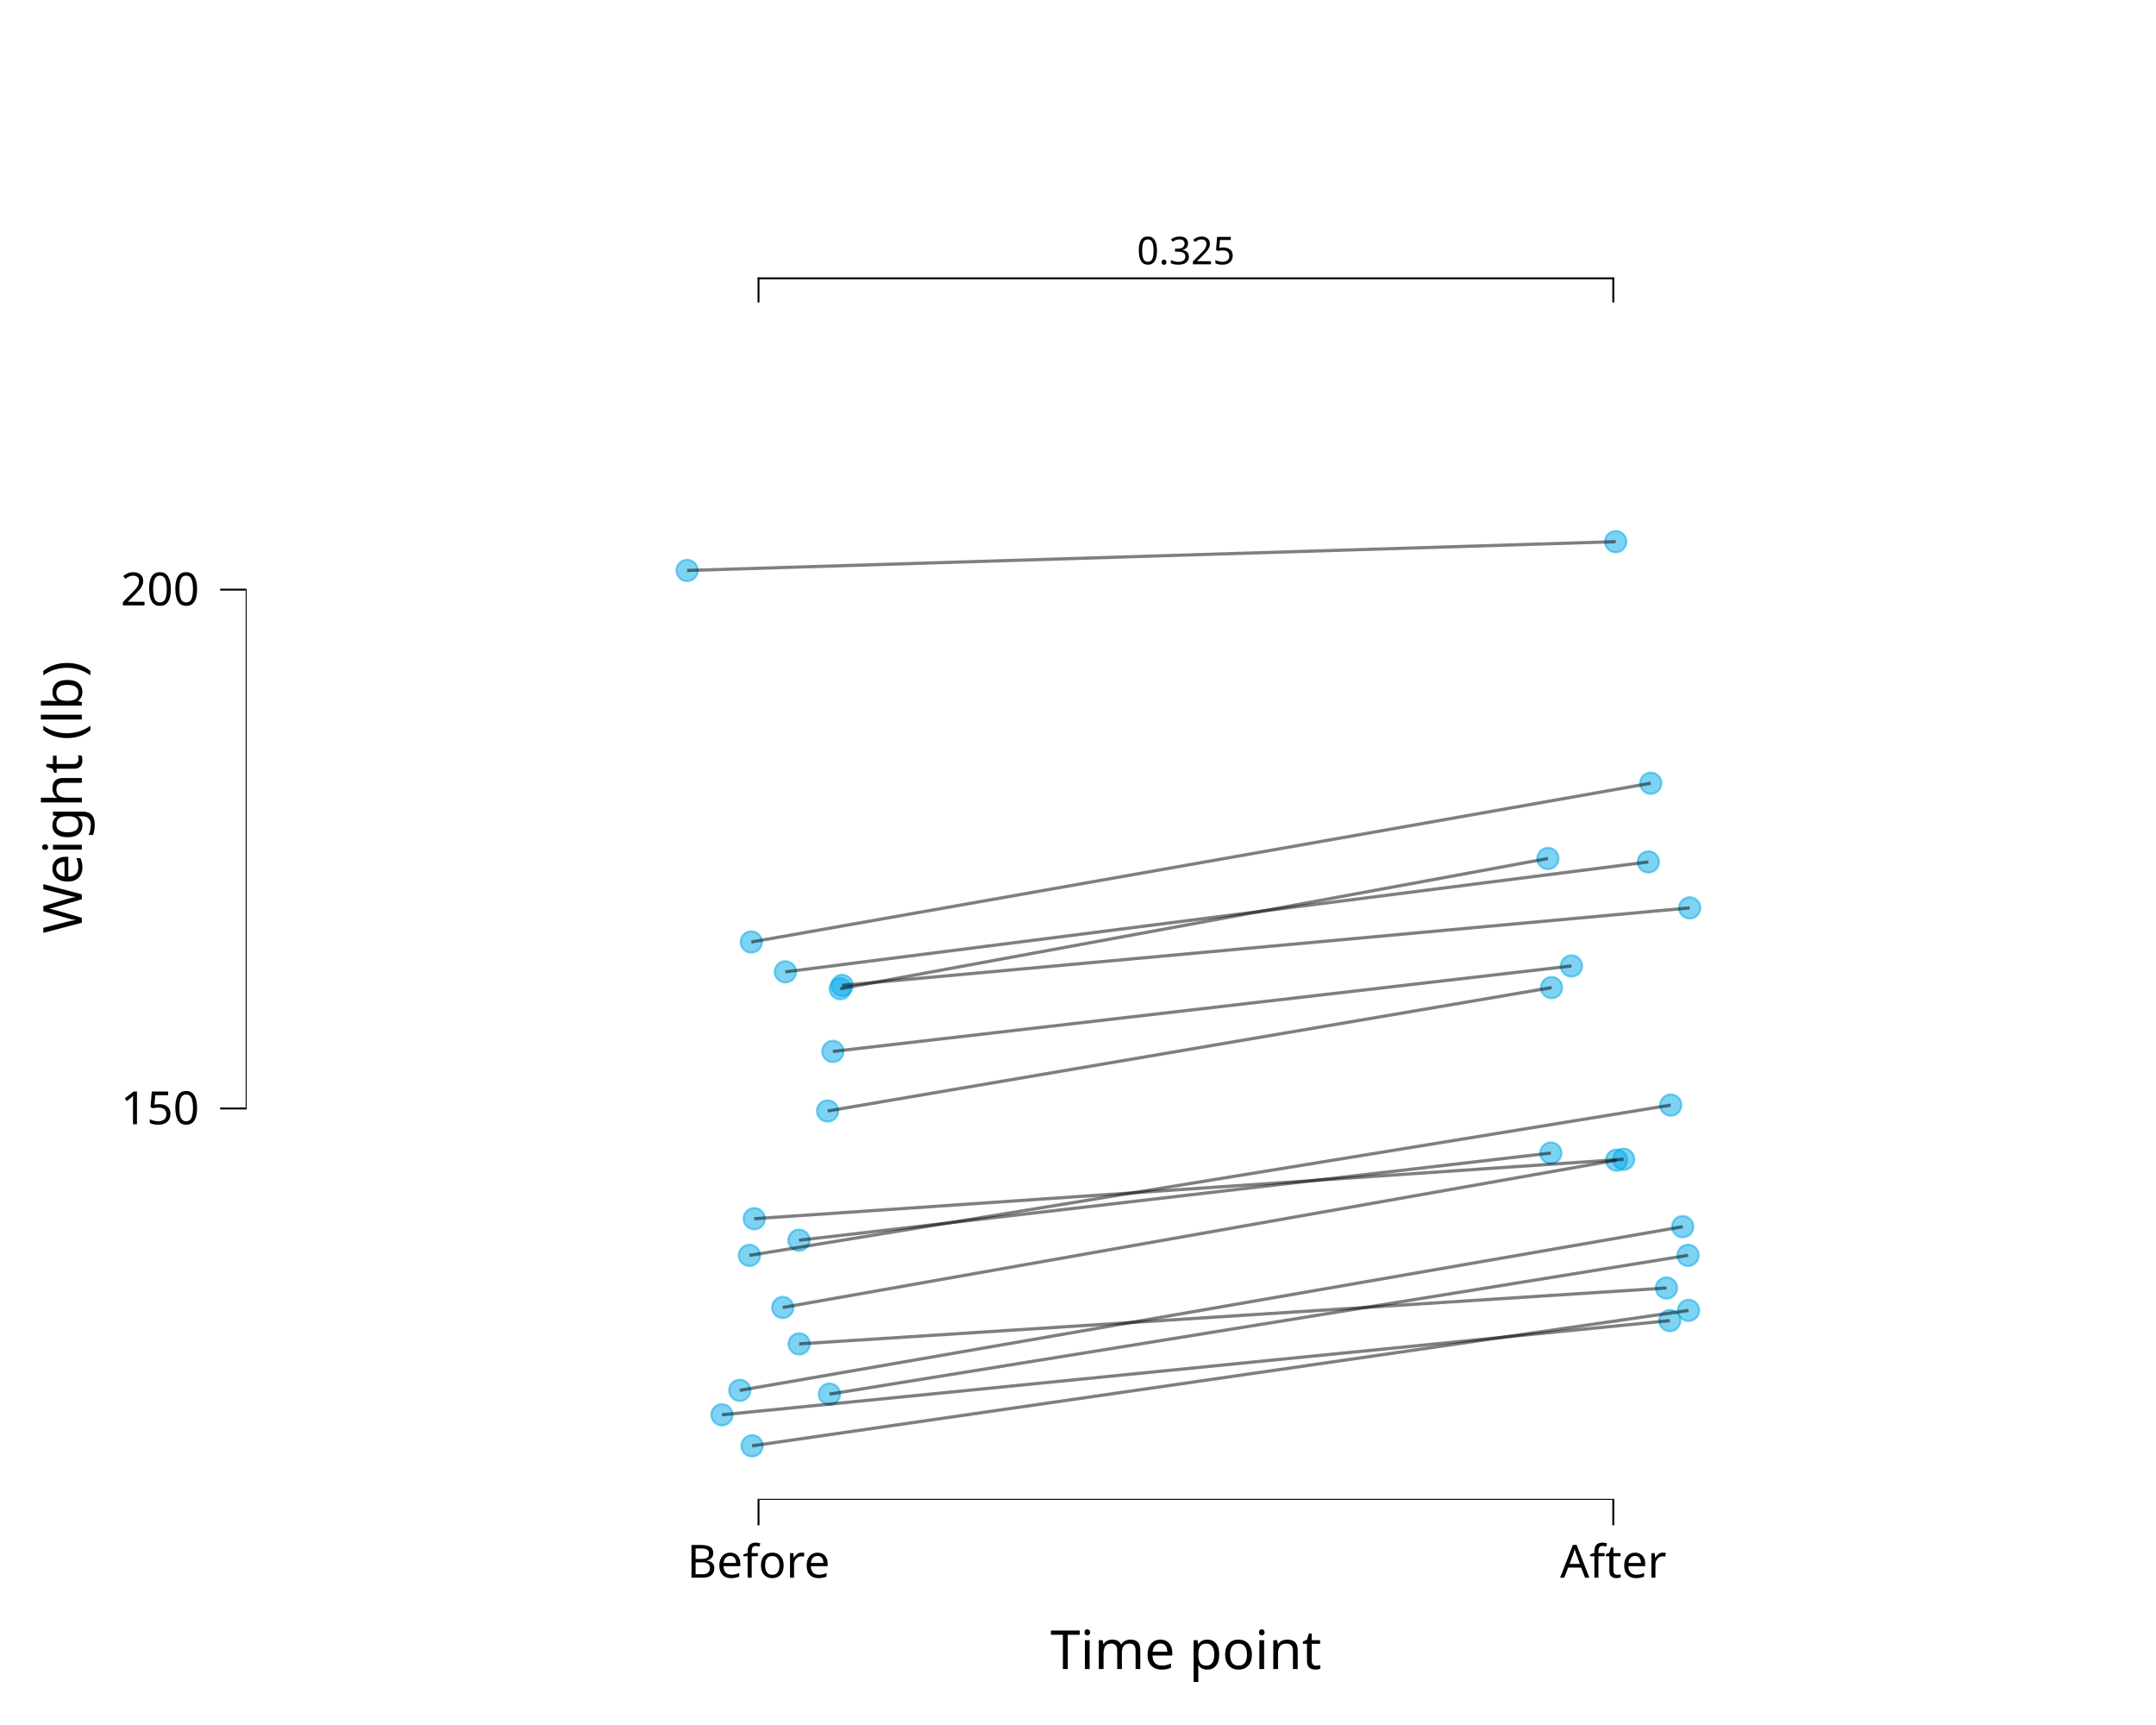
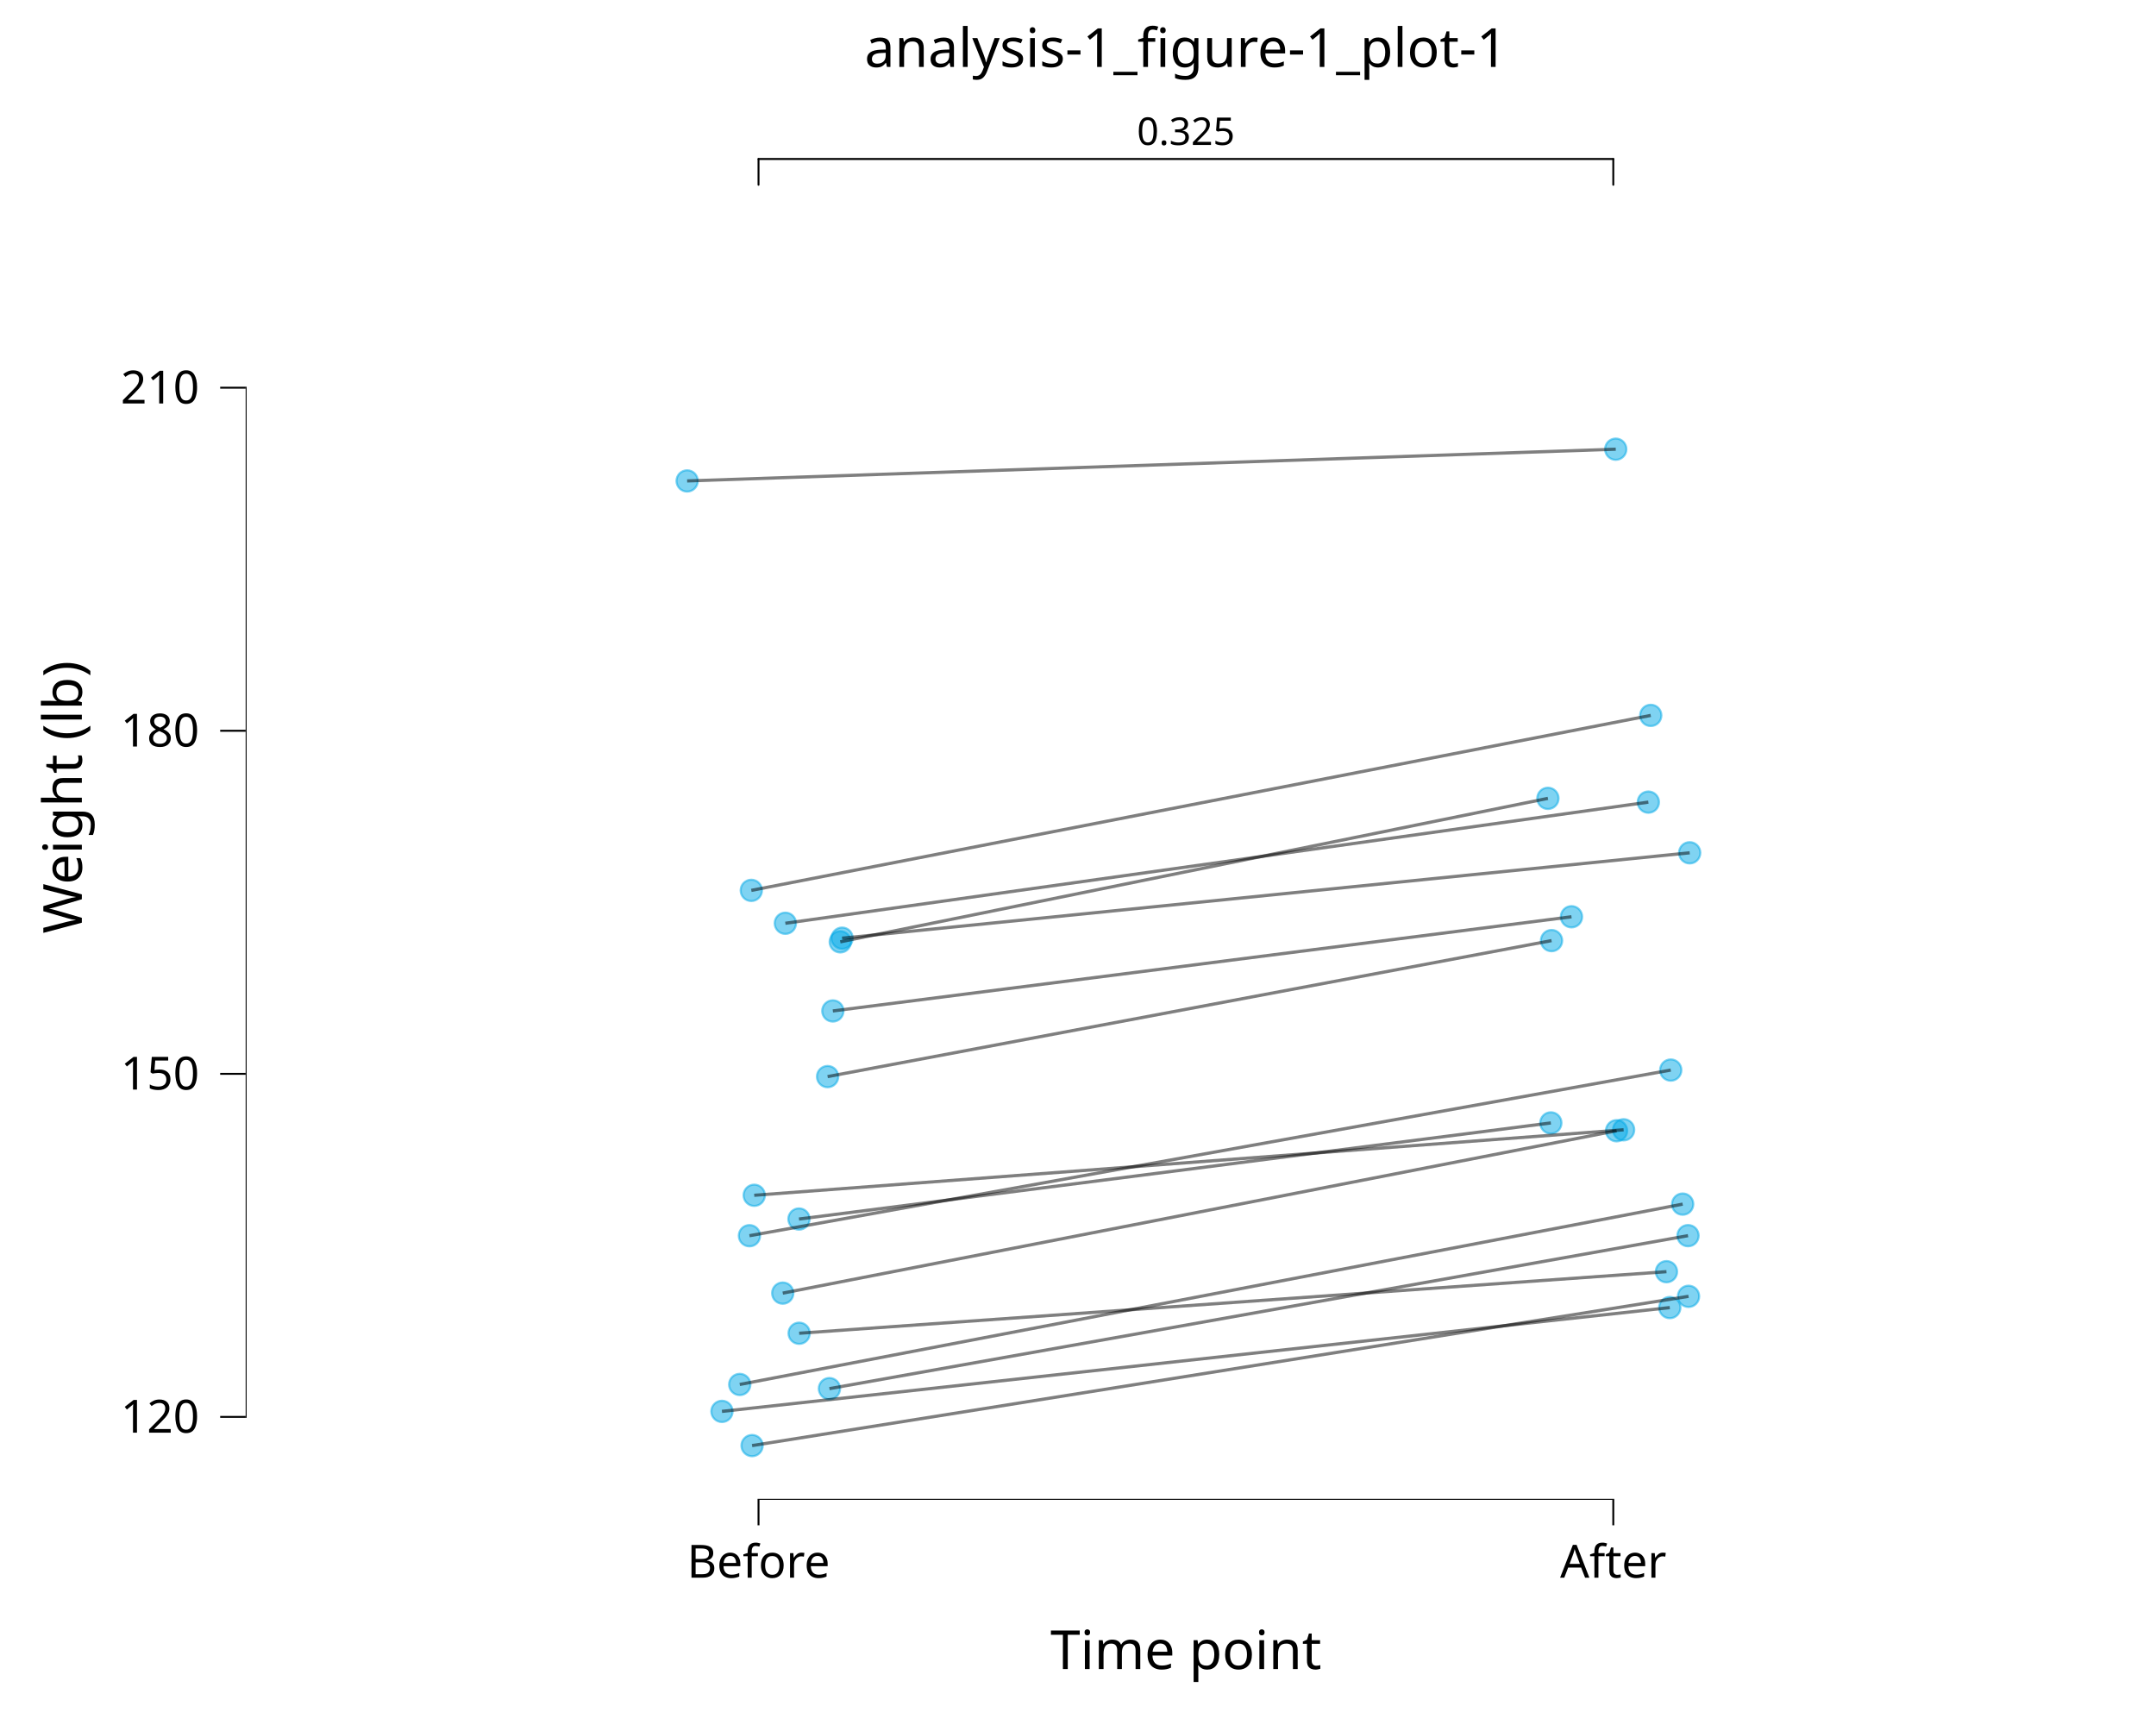
<svg xmlns="http://www.w3.org/2000/svg" class="svglite" data-engine-version="2.0" width="720.00pt" height="576.00pt" viewBox="0 0 720.00 576.00">
  <defs>
    <style type="text/css">
    .svglite line, .svglite polyline, .svglite polygon, .svglite path, .svglite rect, .svglite circle {
      fill: none;
      stroke: #000000;
      stroke-linecap: round;
      stroke-linejoin: round;
      stroke-miterlimit: 10.00;
    }
  </style>
  </defs>
  <rect width="100%" height="100%" style="stroke: none; fill: #FFFFFF;" />
  <defs>
    <clipPath id="cpMC4wMHw3MjAuMDB8MC4wMHw1NzYuMDA=">
      <rect x="0.00" y="0.00" width="720.00" height="576.00" />
    </clipPath>
  </defs>
  <g clip-path="url(#cpMC4wMHw3MjAuMDB8MC4wMHw1NzYuMDA=)">
    <rect x="-0" y="0.00" width="720.00" height="576.00" style="stroke-width: 10.67; stroke: none;" />
  </g>
  <defs>
    <clipPath id="cpODIuMDR8NzEwLjA0fDMxLjU3fDUwMC44MA==">
      <rect x="82.04" y="31.57" width="628.00" height="469.24" />
    </clipPath>
  </defs>
  <g clip-path="url(#cpODIuMDR8NzEwLjA0fDMxLjU3fDUwMC44MA==)">
    <rect x="82.04" y="31.57" width="628.00" height="469.24" style="stroke-width: 10.67; stroke: none;" />
-     <circle cx="276.99" cy="465.52" r="3.56" style="stroke-width: 0.71; stroke: #00A9E6; stroke-opacity: 0.50; fill: #00A9E6; fill-opacity: 0.50;" />
-     <circle cx="563.72" cy="419.17" r="3.56" style="stroke-width: 0.71; stroke: #00A9E6; stroke-opacity: 0.50; fill: #00A9E6; fill-opacity: 0.50;" />
-     <circle cx="241.10" cy="472.42" r="3.56" style="stroke-width: 0.71; stroke: #00A9E6; stroke-opacity: 0.50; fill: #00A9E6; fill-opacity: 0.50;" />
-     <circle cx="557.63" cy="440.97" r="3.56" style="stroke-width: 0.71; stroke: #00A9E6; stroke-opacity: 0.50; fill: #00A9E6; fill-opacity: 0.50;" />
-     <circle cx="261.40" cy="436.58" r="3.56" style="stroke-width: 0.71; stroke: #00A9E6; stroke-opacity: 0.50; fill: #00A9E6; fill-opacity: 0.50;" />
-     <circle cx="539.86" cy="387.38" r="3.56" style="stroke-width: 0.71; stroke: #00A9E6; stroke-opacity: 0.50; fill: #00A9E6; fill-opacity: 0.50;" />
-     <circle cx="266.82" cy="414.13" r="3.56" style="stroke-width: 0.71; stroke: #00A9E6; stroke-opacity: 0.50; fill: #00A9E6; fill-opacity: 0.50;" />
-     <circle cx="517.91" cy="385.01" r="3.56" style="stroke-width: 0.71; stroke: #00A9E6; stroke-opacity: 0.50; fill: #00A9E6; fill-opacity: 0.50;" />
-     <circle cx="262.27" cy="324.51" r="3.56" style="stroke-width: 0.71; stroke: #00A9E6; stroke-opacity: 0.50; fill: #00A9E6; fill-opacity: 0.50;" />
-     <circle cx="550.47" cy="287.81" r="3.56" style="stroke-width: 0.71; stroke: #00A9E6; stroke-opacity: 0.50; fill: #00A9E6; fill-opacity: 0.50;" />
-     <circle cx="250.90" cy="314.55" r="3.56" style="stroke-width: 0.71; stroke: #00A9E6; stroke-opacity: 0.50; fill: #00A9E6; fill-opacity: 0.50;" />
-     <circle cx="551.27" cy="261.53" r="3.56" style="stroke-width: 0.71; stroke: #00A9E6; stroke-opacity: 0.50; fill: #00A9E6; fill-opacity: 0.50;" />
-     <circle cx="278.13" cy="351.09" r="3.56" style="stroke-width: 0.71; stroke: #00A9E6; stroke-opacity: 0.50; fill: #00A9E6; fill-opacity: 0.50;" />
-     <circle cx="524.80" cy="322.55" r="3.56" style="stroke-width: 0.71; stroke: #00A9E6; stroke-opacity: 0.50; fill: #00A9E6; fill-opacity: 0.50;" />
-     <circle cx="251.16" cy="482.78" r="3.56" style="stroke-width: 0.71; stroke: #00A9E6; stroke-opacity: 0.50; fill: #00A9E6; fill-opacity: 0.50;" />
-     <circle cx="563.89" cy="437.56" r="3.56" style="stroke-width: 0.71; stroke: #00A9E6; stroke-opacity: 0.50; fill: #00A9E6; fill-opacity: 0.50;" />
-     <circle cx="280.61" cy="330.14" r="3.56" style="stroke-width: 0.71; stroke: #00A9E6; stroke-opacity: 0.50; fill: #00A9E6; fill-opacity: 0.50;" />
-     <circle cx="516.93" cy="286.66" r="3.56" style="stroke-width: 0.71; stroke: #00A9E6; stroke-opacity: 0.50; fill: #00A9E6; fill-opacity: 0.50;" />
-     <circle cx="251.88" cy="406.94" r="3.56" style="stroke-width: 0.71; stroke: #00A9E6; stroke-opacity: 0.50; fill: #00A9E6; fill-opacity: 0.50;" />
-     <circle cx="542.21" cy="387.09" r="3.56" style="stroke-width: 0.71; stroke: #00A9E6; stroke-opacity: 0.50; fill: #00A9E6; fill-opacity: 0.50;" />
-     <circle cx="276.38" cy="370.97" r="3.56" style="stroke-width: 0.71; stroke: #00A9E6; stroke-opacity: 0.50; fill: #00A9E6; fill-opacity: 0.50;" />
-     <circle cx="518.14" cy="329.77" r="3.56" style="stroke-width: 0.71; stroke: #00A9E6; stroke-opacity: 0.50; fill: #00A9E6; fill-opacity: 0.50;" />
-     <circle cx="281.22" cy="329.03" r="3.56" style="stroke-width: 0.71; stroke: #00A9E6; stroke-opacity: 0.50; fill: #00A9E6; fill-opacity: 0.50;" />
-     <circle cx="564.27" cy="303.16" r="3.56" style="stroke-width: 0.71; stroke: #00A9E6; stroke-opacity: 0.50; fill: #00A9E6; fill-opacity: 0.50;" />
-     <circle cx="229.47" cy="190.49" r="3.56" style="stroke-width: 0.71; stroke: #00A9E6; stroke-opacity: 0.50; fill: #00A9E6; fill-opacity: 0.50;" />
-     <circle cx="539.58" cy="180.87" r="3.56" style="stroke-width: 0.71; stroke: #00A9E6; stroke-opacity: 0.50; fill: #00A9E6; fill-opacity: 0.50;" />
-     <circle cx="247.04" cy="464.26" r="3.56" style="stroke-width: 0.71; stroke: #00A9E6; stroke-opacity: 0.50; fill: #00A9E6; fill-opacity: 0.50;" />
-     <circle cx="561.93" cy="409.61" r="3.56" style="stroke-width: 0.71; stroke: #00A9E6; stroke-opacity: 0.50; fill: #00A9E6; fill-opacity: 0.50;" />
-     <circle cx="250.28" cy="419.19" r="3.56" style="stroke-width: 0.71; stroke: #00A9E6; stroke-opacity: 0.50; fill: #00A9E6; fill-opacity: 0.50;" />
-     <circle cx="557.95" cy="369.00" r="3.56" style="stroke-width: 0.71; stroke: #00A9E6; stroke-opacity: 0.50; fill: #00A9E6; fill-opacity: 0.50;" />
-     <circle cx="266.88" cy="448.74" r="3.56" style="stroke-width: 0.71; stroke: #00A9E6; stroke-opacity: 0.50; fill: #00A9E6; fill-opacity: 0.50;" />
-     <circle cx="556.52" cy="430.08" r="3.56" style="stroke-width: 0.71; stroke: #00A9E6; stroke-opacity: 0.50; fill: #00A9E6; fill-opacity: 0.50;" />
-     <polyline points="276.99,465.52 563.72,419.17 " style="stroke-width: 1.07; stroke: #000000; stroke-opacity: 0.50; stroke-linecap: butt;" />
-     <polyline points="241.10,472.42 557.63,440.97 " style="stroke-width: 1.07; stroke: #000000; stroke-opacity: 0.50; stroke-linecap: butt;" />
-     <polyline points="261.40,436.58 539.86,387.38 " style="stroke-width: 1.07; stroke: #000000; stroke-opacity: 0.50; stroke-linecap: butt;" />
-     <polyline points="266.82,414.13 517.91,385.01 " style="stroke-width: 1.07; stroke: #000000; stroke-opacity: 0.50; stroke-linecap: butt;" />
-     <polyline points="262.27,324.51 550.47,287.81 " style="stroke-width: 1.07; stroke: #000000; stroke-opacity: 0.50; stroke-linecap: butt;" />
-     <polyline points="250.90,314.55 551.27,261.53 " style="stroke-width: 1.07; stroke: #000000; stroke-opacity: 0.50; stroke-linecap: butt;" />
-     <polyline points="278.13,351.09 524.80,322.55 " style="stroke-width: 1.07; stroke: #000000; stroke-opacity: 0.50; stroke-linecap: butt;" />
-     <polyline points="251.16,482.78 563.89,437.56 " style="stroke-width: 1.07; stroke: #000000; stroke-opacity: 0.50; stroke-linecap: butt;" />
-     <polyline points="280.61,330.14 516.93,286.66 " style="stroke-width: 1.07; stroke: #000000; stroke-opacity: 0.50; stroke-linecap: butt;" />
-     <polyline points="251.88,406.94 542.21,387.09 " style="stroke-width: 1.07; stroke: #000000; stroke-opacity: 0.50; stroke-linecap: butt;" />
-     <polyline points="276.38,370.97 518.14,329.77 " style="stroke-width: 1.07; stroke: #000000; stroke-opacity: 0.50; stroke-linecap: butt;" />
-     <polyline points="281.22,329.03 564.27,303.16 " style="stroke-width: 1.07; stroke: #000000; stroke-opacity: 0.50; stroke-linecap: butt;" />
-     <polyline points="229.47,190.49 539.58,180.87 " style="stroke-width: 1.07; stroke: #000000; stroke-opacity: 0.50; stroke-linecap: butt;" />
-     <polyline points="247.04,464.26 561.93,409.61 " style="stroke-width: 1.07; stroke: #000000; stroke-opacity: 0.50; stroke-linecap: butt;" />
-     <polyline points="250.28,419.19 557.95,369.00 " style="stroke-width: 1.07; stroke: #000000; stroke-opacity: 0.50; stroke-linecap: butt;" />
-     <polyline points="266.88,448.74 556.52,430.08 " style="stroke-width: 1.07; stroke: #000000; stroke-opacity: 0.50; stroke-linecap: butt;" />
+     <circle cx="276.99" cy="463.68" r="3.56" style="stroke-width: 0.71; stroke: #00A9E6; stroke-opacity: 0.50; fill: #00A9E6; fill-opacity: 0.50;" />
+     <circle cx="563.72" cy="412.60" r="3.56" style="stroke-width: 0.71; stroke: #00A9E6; stroke-opacity: 0.50; fill: #00A9E6; fill-opacity: 0.50;" />
+     <circle cx="241.10" cy="471.28" r="3.56" style="stroke-width: 0.71; stroke: #00A9E6; stroke-opacity: 0.50; fill: #00A9E6; fill-opacity: 0.50;" />
+     <circle cx="557.63" cy="436.62" r="3.56" style="stroke-width: 0.71; stroke: #00A9E6; stroke-opacity: 0.50; fill: #00A9E6; fill-opacity: 0.50;" />
+     <circle cx="261.40" cy="431.79" r="3.56" style="stroke-width: 0.71; stroke: #00A9E6; stroke-opacity: 0.50; fill: #00A9E6; fill-opacity: 0.50;" />
+     <circle cx="539.86" cy="377.57" r="3.56" style="stroke-width: 0.71; stroke: #00A9E6; stroke-opacity: 0.50; fill: #00A9E6; fill-opacity: 0.50;" />
+     <circle cx="266.82" cy="407.05" r="3.56" style="stroke-width: 0.71; stroke: #00A9E6; stroke-opacity: 0.50; fill: #00A9E6; fill-opacity: 0.50;" />
+     <circle cx="517.91" cy="374.96" r="3.56" style="stroke-width: 0.71; stroke: #00A9E6; stroke-opacity: 0.50; fill: #00A9E6; fill-opacity: 0.50;" />
+     <circle cx="262.27" cy="308.29" r="3.56" style="stroke-width: 0.71; stroke: #00A9E6; stroke-opacity: 0.50; fill: #00A9E6; fill-opacity: 0.50;" />
+     <circle cx="550.47" cy="267.84" r="3.56" style="stroke-width: 0.71; stroke: #00A9E6; stroke-opacity: 0.50; fill: #00A9E6; fill-opacity: 0.50;" />
+     <circle cx="250.90" cy="297.31" r="3.56" style="stroke-width: 0.71; stroke: #00A9E6; stroke-opacity: 0.50; fill: #00A9E6; fill-opacity: 0.50;" />
+     <circle cx="551.27" cy="238.88" r="3.56" style="stroke-width: 0.71; stroke: #00A9E6; stroke-opacity: 0.50; fill: #00A9E6; fill-opacity: 0.50;" />
+     <circle cx="278.13" cy="337.57" r="3.56" style="stroke-width: 0.71; stroke: #00A9E6; stroke-opacity: 0.50; fill: #00A9E6; fill-opacity: 0.50;" />
+     <circle cx="524.80" cy="306.12" r="3.56" style="stroke-width: 0.71; stroke: #00A9E6; stroke-opacity: 0.50; fill: #00A9E6; fill-opacity: 0.50;" />
+     <circle cx="251.16" cy="482.70" r="3.56" style="stroke-width: 0.71; stroke: #00A9E6; stroke-opacity: 0.50; fill: #00A9E6; fill-opacity: 0.50;" />
+     <circle cx="563.89" cy="432.86" r="3.56" style="stroke-width: 0.71; stroke: #00A9E6; stroke-opacity: 0.50; fill: #00A9E6; fill-opacity: 0.50;" />
+     <circle cx="280.61" cy="314.49" r="3.56" style="stroke-width: 0.71; stroke: #00A9E6; stroke-opacity: 0.50; fill: #00A9E6; fill-opacity: 0.50;" />
+     <circle cx="516.93" cy="266.58" r="3.56" style="stroke-width: 0.71; stroke: #00A9E6; stroke-opacity: 0.50; fill: #00A9E6; fill-opacity: 0.50;" />
+     <circle cx="251.88" cy="399.12" r="3.56" style="stroke-width: 0.71; stroke: #00A9E6; stroke-opacity: 0.50; fill: #00A9E6; fill-opacity: 0.50;" />
+     <circle cx="542.21" cy="377.25" r="3.56" style="stroke-width: 0.71; stroke: #00A9E6; stroke-opacity: 0.50; fill: #00A9E6; fill-opacity: 0.50;" />
+     <circle cx="276.38" cy="359.49" r="3.56" style="stroke-width: 0.71; stroke: #00A9E6; stroke-opacity: 0.50; fill: #00A9E6; fill-opacity: 0.50;" />
+     <circle cx="518.14" cy="314.08" r="3.56" style="stroke-width: 0.71; stroke: #00A9E6; stroke-opacity: 0.50; fill: #00A9E6; fill-opacity: 0.50;" />
+     <circle cx="281.22" cy="313.27" r="3.56" style="stroke-width: 0.71; stroke: #00A9E6; stroke-opacity: 0.50; fill: #00A9E6; fill-opacity: 0.50;" />
+     <circle cx="564.27" cy="284.76" r="3.56" style="stroke-width: 0.71; stroke: #00A9E6; stroke-opacity: 0.50; fill: #00A9E6; fill-opacity: 0.50;" />
+     <circle cx="229.47" cy="160.59" r="3.56" style="stroke-width: 0.71; stroke: #00A9E6; stroke-opacity: 0.50; fill: #00A9E6; fill-opacity: 0.50;" />
+     <circle cx="539.58" cy="149.99" r="3.56" style="stroke-width: 0.71; stroke: #00A9E6; stroke-opacity: 0.50; fill: #00A9E6; fill-opacity: 0.50;" />
+     <circle cx="247.04" cy="462.29" r="3.56" style="stroke-width: 0.71; stroke: #00A9E6; stroke-opacity: 0.50; fill: #00A9E6; fill-opacity: 0.50;" />
+     <circle cx="561.93" cy="402.07" r="3.56" style="stroke-width: 0.71; stroke: #00A9E6; stroke-opacity: 0.50; fill: #00A9E6; fill-opacity: 0.50;" />
+     <circle cx="250.28" cy="412.62" r="3.56" style="stroke-width: 0.71; stroke: #00A9E6; stroke-opacity: 0.50; fill: #00A9E6; fill-opacity: 0.50;" />
+     <circle cx="557.95" cy="357.31" r="3.56" style="stroke-width: 0.71; stroke: #00A9E6; stroke-opacity: 0.50; fill: #00A9E6; fill-opacity: 0.50;" />
+     <circle cx="266.88" cy="445.19" r="3.56" style="stroke-width: 0.71; stroke: #00A9E6; stroke-opacity: 0.50; fill: #00A9E6; fill-opacity: 0.50;" />
+     <circle cx="556.52" cy="424.63" r="3.56" style="stroke-width: 0.71; stroke: #00A9E6; stroke-opacity: 0.50; fill: #00A9E6; fill-opacity: 0.50;" />
+     <polyline points="276.99,463.68 563.72,412.60 " style="stroke-width: 1.07; stroke: #000000; stroke-opacity: 0.50; stroke-linecap: butt;" />
+     <polyline points="241.10,471.28 557.63,436.62 " style="stroke-width: 1.07; stroke: #000000; stroke-opacity: 0.50; stroke-linecap: butt;" />
+     <polyline points="261.40,431.79 539.86,377.57 " style="stroke-width: 1.07; stroke: #000000; stroke-opacity: 0.50; stroke-linecap: butt;" />
+     <polyline points="266.82,407.05 517.91,374.96 " style="stroke-width: 1.07; stroke: #000000; stroke-opacity: 0.50; stroke-linecap: butt;" />
+     <polyline points="262.27,308.29 550.47,267.84 " style="stroke-width: 1.07; stroke: #000000; stroke-opacity: 0.50; stroke-linecap: butt;" />
+     <polyline points="250.90,297.31 551.27,238.88 " style="stroke-width: 1.07; stroke: #000000; stroke-opacity: 0.50; stroke-linecap: butt;" />
+     <polyline points="278.13,337.57 524.80,306.12 " style="stroke-width: 1.07; stroke: #000000; stroke-opacity: 0.50; stroke-linecap: butt;" />
+     <polyline points="251.16,482.70 563.89,432.86 " style="stroke-width: 1.07; stroke: #000000; stroke-opacity: 0.50; stroke-linecap: butt;" />
+     <polyline points="280.61,314.49 516.93,266.58 " style="stroke-width: 1.07; stroke: #000000; stroke-opacity: 0.50; stroke-linecap: butt;" />
+     <polyline points="251.88,399.12 542.21,377.25 " style="stroke-width: 1.07; stroke: #000000; stroke-opacity: 0.50; stroke-linecap: butt;" />
+     <polyline points="276.38,359.49 518.14,314.08 " style="stroke-width: 1.07; stroke: #000000; stroke-opacity: 0.50; stroke-linecap: butt;" />
+     <polyline points="281.22,313.27 564.27,284.76 " style="stroke-width: 1.07; stroke: #000000; stroke-opacity: 0.50; stroke-linecap: butt;" />
+     <polyline points="229.47,160.59 539.58,149.99 " style="stroke-width: 1.07; stroke: #000000; stroke-opacity: 0.50; stroke-linecap: butt;" />
+     <polyline points="247.04,462.29 561.93,402.07 " style="stroke-width: 1.07; stroke: #000000; stroke-opacity: 0.50; stroke-linecap: butt;" />
+     <polyline points="250.28,412.62 557.95,357.31 " style="stroke-width: 1.07; stroke: #000000; stroke-opacity: 0.50; stroke-linecap: butt;" />
+     <polyline points="266.88,445.19 556.52,424.63 " style="stroke-width: 1.07; stroke: #000000; stroke-opacity: 0.50; stroke-linecap: butt;" />
    <line x1="252.99" y1="500.80" x2="539.08" y2="500.80" style="stroke-width: 0.64; stroke-linecap: butt;" />
-     <line x1="82.04" y1="370.46" x2="82.04" y2="196.57" style="stroke-width: 0.64; stroke-linecap: butt;" />
-     <text x="396.04" y="88.25" text-anchor="middle" style="font-size: 12.80px; font-family: sans;" textLength="32.04px" lengthAdjust="spacingAndGlyphs">0.325</text>
-     <line x1="253.31" y1="100.75" x2="253.31" y2="92.94" style="stroke-width: 0.64;" />
-     <line x1="253.31" y1="92.94" x2="538.76" y2="92.94" style="stroke-width: 0.64;" />
-     <line x1="538.76" y1="92.94" x2="538.76" y2="100.75" style="stroke-width: 0.64;" />
+     <line x1="82.04" y1="473.44" x2="82.04" y2="129.14" style="stroke-width: 0.64; stroke-linecap: butt;" />
+     <text x="396.04" y="48.40" text-anchor="middle" style="font-size: 12.80px; font-family: sans;" textLength="32.04px" lengthAdjust="spacingAndGlyphs">0.325</text>
+     <line x1="253.31" y1="61.70" x2="253.31" y2="53.09" style="stroke-width: 0.64;" />
+     <line x1="253.31" y1="53.09" x2="538.76" y2="53.09" style="stroke-width: 0.64;" />
+     <line x1="538.76" y1="53.09" x2="538.76" y2="61.70" style="stroke-width: 0.64;" />
    <rect x="82.04" y="31.57" width="628.00" height="469.24" style="stroke-width: 0.00; stroke: none;" />
  </g>
  <g clip-path="url(#cpMC4wMHw3MjAuMDB8MC4wMHw1NzYuMDA=)">
    <polyline points="82.04,500.80 82.04,31.57 " style="stroke-width: 0.00; stroke: none; stroke-linecap: butt;" />
-     <text x="66.56" y="375.40" text-anchor="end" style="font-size: 15.30px; font-family: sans;" textLength="25.53px" lengthAdjust="spacingAndGlyphs">150</text>
-     <text x="66.56" y="202.15" text-anchor="end" style="font-size: 15.30px; font-family: sans;" textLength="25.53px" lengthAdjust="spacingAndGlyphs">200</text>
-     <polyline points="73.53,370.14 82.04,370.14 " style="stroke-width: 0.64; stroke-linecap: butt;" />
-     <polyline points="73.53,196.89 82.04,196.89 " style="stroke-width: 0.64; stroke-linecap: butt;" />
+     <text x="66.56" y="478.39" text-anchor="end" style="font-size: 15.30px; font-family: sans;" textLength="25.53px" lengthAdjust="spacingAndGlyphs">120</text>
+     <text x="66.56" y="363.83" text-anchor="end" style="font-size: 15.30px; font-family: sans;" textLength="25.53px" lengthAdjust="spacingAndGlyphs">150</text>
+     <text x="66.56" y="249.28" text-anchor="end" style="font-size: 15.30px; font-family: sans;" textLength="25.53px" lengthAdjust="spacingAndGlyphs">180</text>
+     <text x="66.56" y="134.73" text-anchor="end" style="font-size: 15.30px; font-family: sans;" textLength="25.53px" lengthAdjust="spacingAndGlyphs">210</text>
+     <polyline points="73.53,473.12 82.04,473.12 " style="stroke-width: 0.64; stroke-linecap: butt;" />
+     <polyline points="73.53,358.57 82.04,358.57 " style="stroke-width: 0.64; stroke-linecap: butt;" />
+     <polyline points="73.53,244.01 82.04,244.01 " style="stroke-width: 0.64; stroke-linecap: butt;" />
+     <polyline points="73.53,129.46 82.04,129.46 " style="stroke-width: 0.64; stroke-linecap: butt;" />
    <polyline points="82.04,500.80 710.04,500.80 " style="stroke-width: 0.00; stroke: none; stroke-linecap: butt;" />
    <polyline points="253.31,509.31 253.31,500.80 " style="stroke-width: 0.64; stroke-linecap: butt;" />
    <polyline points="538.76,509.31 538.76,500.80 " style="stroke-width: 0.64; stroke-linecap: butt;" />
    <text x="253.31" y="526.81" text-anchor="middle" style="font-size: 15.30px; font-family: sans;" textLength="45.08px" lengthAdjust="spacingAndGlyphs">Before</text>
    <text x="538.76" y="526.81" text-anchor="middle" style="font-size: 15.30px; font-family: sans;" textLength="32.31px" lengthAdjust="spacingAndGlyphs">After</text>
    <text x="396.04" y="557.32" text-anchor="middle" style="font-size: 18.00px; font-family: sans;" textLength="84.03px" lengthAdjust="spacingAndGlyphs">Time point</text>
    <text transform="translate(27.33,266.19) rotate(-90)" text-anchor="middle" style="font-size: 18.00px; font-family: sans;" textLength="87.02px" lengthAdjust="spacingAndGlyphs">Weight (lb)</text>
+     <text x="396.04" y="22.35" text-anchor="middle" style="font-size: 18.00px; font-family: sans;" textLength="207.13px" lengthAdjust="spacingAndGlyphs">analysis-1_figure-1_plot-1</text>
  </g>
</svg>
